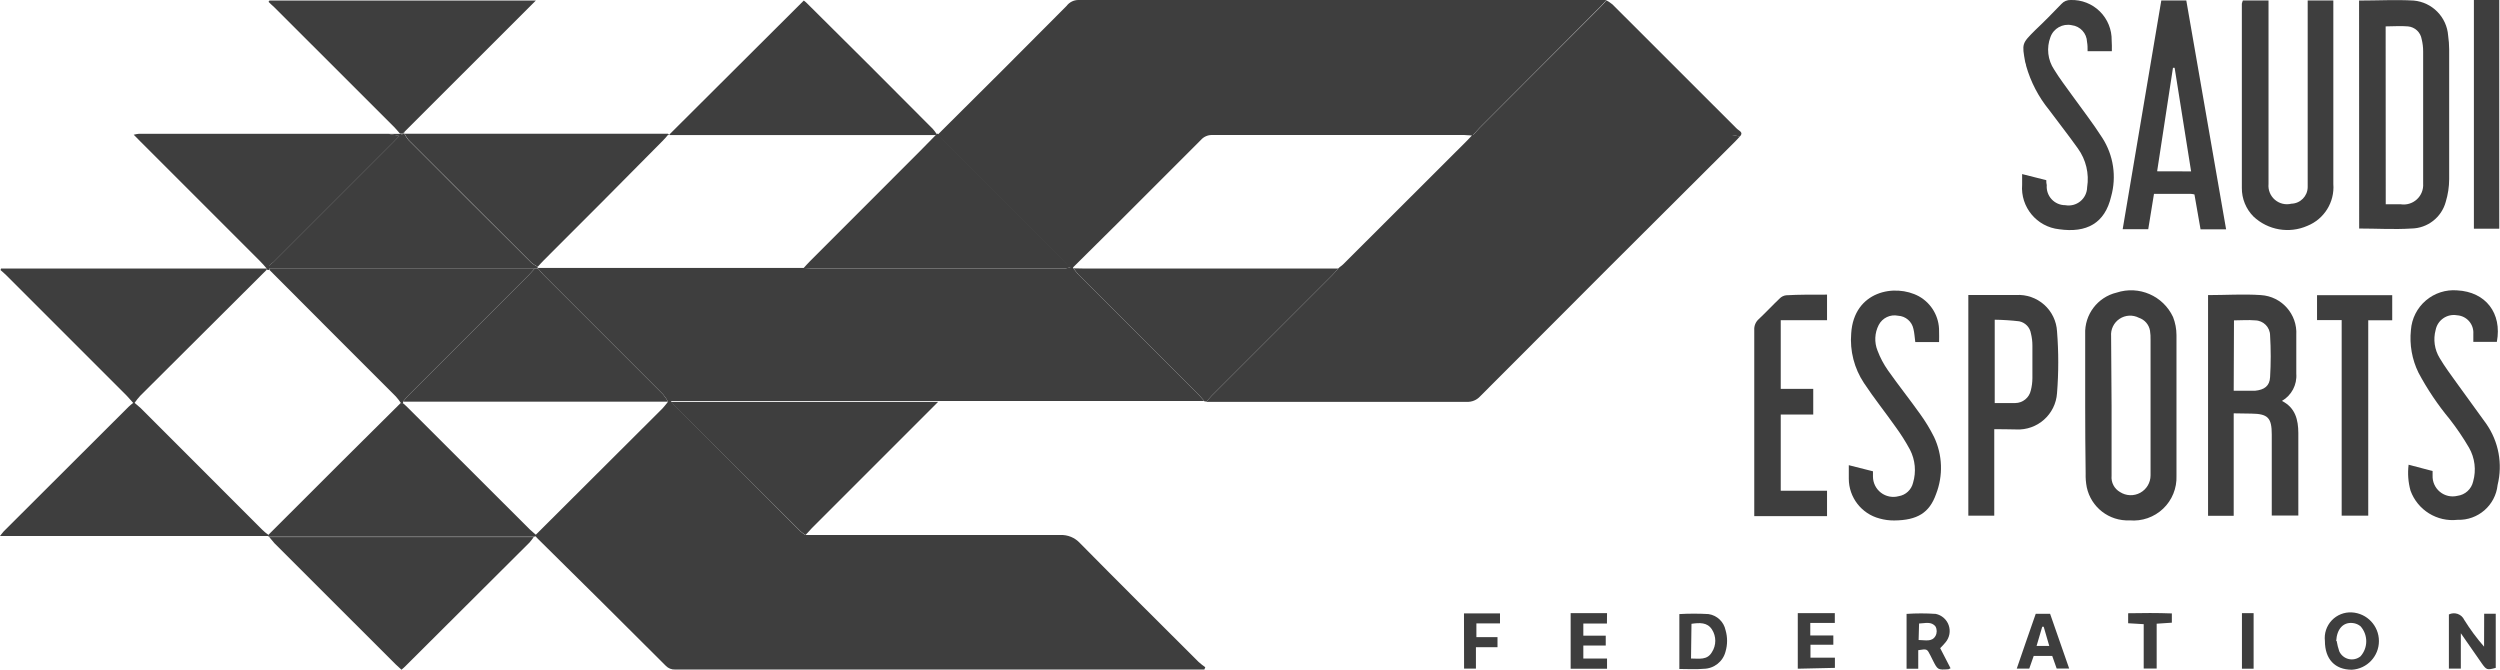
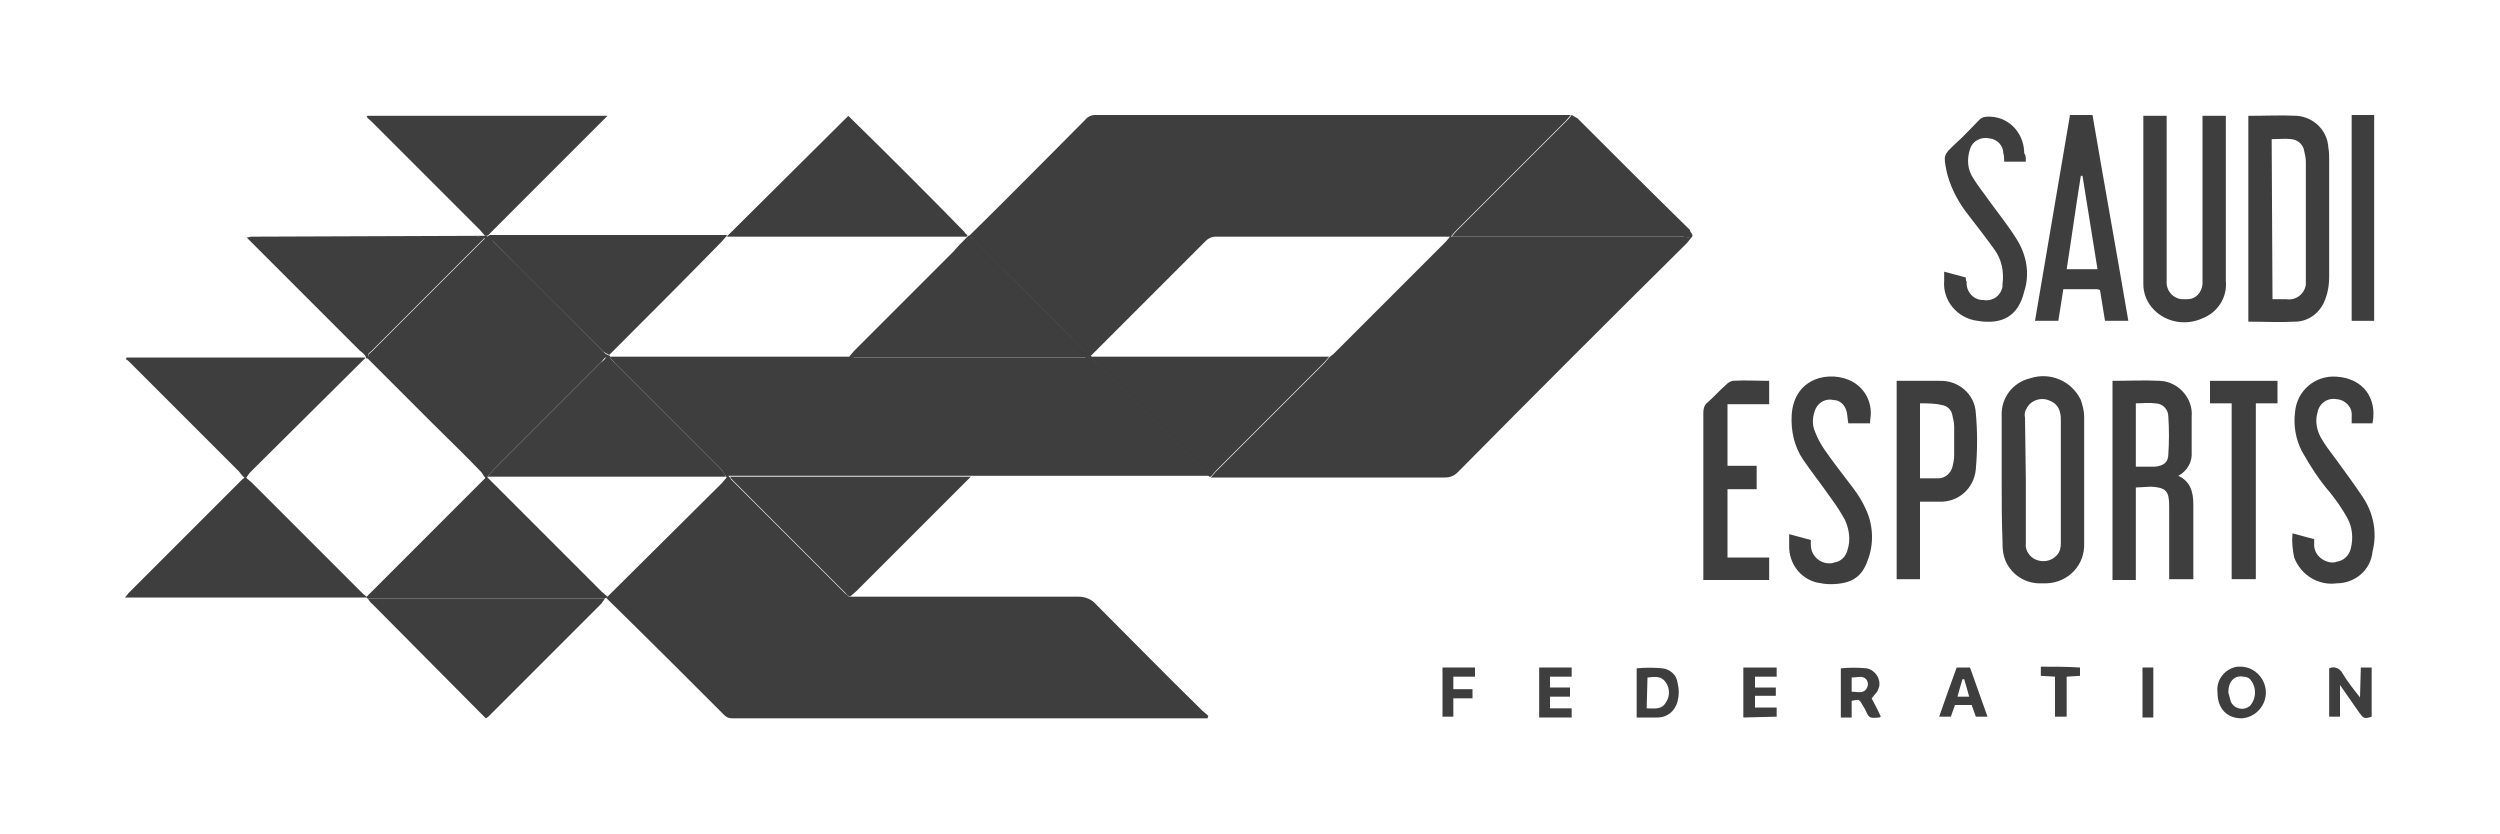
- <svg xmlns="http://www.w3.org/2000/svg" viewBox="0 0 270 72.34">
-   <defs>
-     <style>.cls-1{fill:#3e3e3e;}</style>
-   </defs>
-   <g id="Layer_2" data-name="Layer 2">
-     <g id="Layer_1-2" data-name="Layer 1">
-       <path class="cls-1" d="M187.9,14.75c-.18.18-.34.37-.52.55Q173.61,29,159.86,42.8a1.84,1.84,0,0,1-1.46.6H131.11c-.28,0-.56,0-.83,0,.2-.23.39-.47.6-.68l13-13c.22-.22.41-.45.61-.68s.39-.31.57-.49l13.38-13.36.53-.56c-.37,0-.61-.05-.85-.05q-13.6,0-27.21,0a1.58,1.58,0,0,0-1.23.55q-4.48,4.5-9,9c-1.6,1.6-3.2,3.18-4.81,4.77h-.18c-.15-.12-.31-.23-.45-.36q-6.78-6.78-13.57-13.57a5.46,5.46,0,0,1-.38-.44q7-6.94,13.9-13.89A1.6,1.6,0,0,1,116.44,0q28.23,0,56.46,0l.59,0c-.2.23-.39.47-.61.68L159.8,13.8c-.2.2-.37.42-.69.77H187A5.16,5.16,0,0,1,187.9,14.75Z" />
-       <path class="cls-1" d="M115.71,28.81h.18a.24.24,0,0,1,0,.12,7.8,7.8,0,0,0,.56.7l13,13c.21.21.4.45.6.68-.33,0-.66,0-1,0H101.32l-.58,0H73l-.55,0c.18.2.26.31.35.4L86.45,57.39a4.26,4.26,0,0,0,.53.39c.33,0,.67,0,1,0,8.84,0,17.69,0,26.53,0a2.72,2.72,0,0,1,2.12.87c4.25,4.31,8.54,8.57,12.82,12.84a7.83,7.83,0,0,0,.72.57l-.1.25H77.6c-1.56,0-3.12,0-4.69,0a1.31,1.31,0,0,1-1-.4Q65,65,58,58.1c-.06-.06-.1-.13-.15-.19a.33.33,0,0,0,0-.14L71.54,44.12c.22-.23.41-.49.61-.74a5,5,0,0,0-.54-.79Q65.16,36.13,58.7,29.68c-.21-.22-.4-.46-.6-.68v-.06H86.16c.22,0,.44,0,.66,0s.44.06.66.06q13.77,0,27.54,0A2.87,2.87,0,0,0,115.71,28.81Z" />
-       <path class="cls-1" d="M187.9,14.75a5.16,5.16,0,0,0-.94-.17H159.11c.32-.35.49-.57.69-.77L172.88.72c.22-.21.41-.45.61-.68a3.61,3.61,0,0,1,.66.44q6.73,6.71,13.46,13.45C187.81,14.13,188.35,14.29,187.9,14.75Z" />
-       <path class="cls-1" d="M42,14.46l1.18,0h.16l.08.09.06-.11h.19v0a4.25,4.25,0,0,0,.43.67q6.63,6.65,13.29,13.27a3.49,3.49,0,0,0,.67.43.2.2,0,0,1,0,.13V29h-29c-.13-.39.24-.48.42-.66q6.49-6.51,13-13l.63-.65Z" />
-       <path class="cls-1" d="M72.33,14.49,86.81.06a3.07,3.07,0,0,1,.34.29Q94,7.13,100.75,13.93a4.15,4.15,0,0,1,.39.52l-.08.14-1.09,0H73.33c-.34,0-.67,0-1,0Z" />
-       <path class="cls-1" d="M57.89,57.77a.33.33,0,0,1,0,.14l-.25.06c-.28,0-.55,0-.83,0q-13.45,0-26.9,0c-.27,0-.55,0-.83,0a.25.25,0,0,1-.12-.07.41.41,0,0,0,0-.11l8.09-8.08,6.22-6.18h.23a8.09,8.09,0,0,1,.61.56l13.1,13.08C57.43,57.38,57.67,57.57,57.89,57.77Z" />
-       <path class="cls-1" d="M29,57.78a.41.41,0,0,1,0,.11H0c.17-.21.28-.37.4-.5L13.89,43.93c.16-.16.34-.29.51-.43l.12,0c.23.2.47.38.69.59L28.28,57.17C28.5,57.39,28.73,57.58,29,57.78Z" />
-       <path class="cls-1" d="M101.06,14.59l.08-.14h.17a5.46,5.46,0,0,0,.38.44q6.78,6.8,13.57,13.57c.14.13.3.24.45.36A2.87,2.87,0,0,1,115,29q-13.77,0-27.54,0c-.22,0-.44,0-.66-.06.21-.22.4-.46.62-.67L99.3,16.38C99.89,15.79,100.47,15.19,101.06,14.59Z" />
-       <path class="cls-1" d="M42,14.46l1.15.21-.63.65q-6.51,6.49-13,13c-.18.18-.55.27-.42.66l0,.19-.33-.05a.86.86,0,0,1,0-.16c-.22-.25-.43-.51-.67-.74q-6.46-6.48-12.94-12.94l-.72-.73a4,4,0,0,1,.56-.1H42Z" />
-       <path class="cls-1" d="M28.78,29a.86.86,0,0,0,0,.16L15.13,42.76a7.64,7.64,0,0,0-.61.77l-.12,0c-.25-.27-.48-.55-.73-.81l-13-13c-.19-.19-.41-.37-.61-.55L.11,29Z" />
-       <path class="cls-1" d="M43.36,14.43H43.2c-.2-.22-.39-.46-.6-.68L29.63.79C29.42.58,29.18.4,29,.2l.1-.14H57.87L43.66,14.26l-.14.15h0Z" />
-       <path class="cls-1" d="M87,57.78a4.26,4.26,0,0,1-.53-.39L72.84,43.8c-.09-.09-.17-.2-.35-.4l.55,0h27.7l.58,0L87.67,57.05Z" />
-       <path class="cls-1" d="M29.08,58c.28,0,.56,0,.83,0q13.46,0,26.9,0c.28,0,.55,0,.83,0a5.39,5.39,0,0,1-.45.59L43.81,71.92c-.13.14-.28.26-.45.41l-.64-.59L29.64,58.67C29.43,58.45,29.27,58.2,29.08,58Z" />
-       <path class="cls-1" d="M58.08,28.81a3.49,3.49,0,0,1-.67-.43q-6.66-6.63-13.29-13.27a4.25,4.25,0,0,1-.43-.67H71.15l1,0a.5.5,0,0,0,0,.12c-.2.23-.39.47-.61.68Q65.14,21.72,58.7,28.14C58.48,28.36,58.28,28.59,58.08,28.81Z" />
-       <path class="cls-1" d="M130.1,43.36c-.2-.23-.39-.47-.6-.68l-13-13a7.8,7.8,0,0,1-.56-.7L117,29h26.61c.31,0,.62,0,.92,0-.2.23-.39.46-.61.68l-13,13c-.21.21-.4.45-.6.68Z" />
-       <path class="cls-1" d="M254.78.06c2,0,4-.11,5.89,0a4.1,4.1,0,0,1,3.73,3.79,10.81,10.81,0,0,1,.11,1.5c0,4.68,0,9.36,0,14a8.46,8.46,0,0,1-.37,2.45,3.9,3.9,0,0,1-3.71,2.88c-1.86.12-3.73,0-5.64,0Zm2.88,22h1.6a2.11,2.11,0,0,0,2.44-2.23,5.61,5.61,0,0,0,0-.58q0-6.85,0-13.7a5.36,5.36,0,0,0-.16-1.32,1.65,1.65,0,0,0-1.48-1.38c-.79-.07-1.58,0-2.41,0Z" />
-       <path class="cls-1" d="M241.24,44.64V55.71h-2.77V31.87c1.93,0,3.83-.13,5.71,0A4.08,4.08,0,0,1,248,36.18c0,1.39,0,2.79,0,4.18a3.12,3.12,0,0,1-1.55,2.94c1.46.74,1.76,2.05,1.77,3.46,0,3,0,5.91,0,8.92h-2.87v-.76c0-2.68,0-5.35,0-8,0-1.8-.42-2.23-2.2-2.25Zm0-2.44h1.48c.28,0,.56,0,.83,0,1-.1,1.57-.51,1.62-1.47a37.52,37.52,0,0,0,0-4.5,1.64,1.64,0,0,0-1.62-1.63c-.74-.07-1.49,0-2.28,0Z" />
-       <path class="cls-1" d="M225.2,43.78c0-2.57,0-5.13,0-7.69a4.43,4.43,0,0,1,3.4-4.49,5,5,0,0,1,6.09,2.64,5.4,5.4,0,0,1,.37,1.95c0,5.06,0,10.13,0,15.2A4.65,4.65,0,0,1,230,56.2a4.52,4.52,0,0,1-4.63-3.58,6.72,6.72,0,0,1-.12-1.49Q225.2,47.46,225.2,43.78Zm2.85,0c0,2.54,0,5.07,0,7.61a1.82,1.82,0,0,0,.91,1.75,2.14,2.14,0,0,0,3.3-1.8c0-.17,0-.34,0-.5V36.71a5.6,5.6,0,0,0-.06-1A1.78,1.78,0,0,0,231,34.32a2.06,2.06,0,0,0-3,2Z" />
-       <path class="cls-1" d="M242.23.05H245V19.87A2,2,0,0,0,247.47,22a1.81,1.81,0,0,0,1.76-1.78c0-.25,0-.5,0-.75q0-9.24,0-18.47V.05H252c0,.19,0,.35,0,.51q0,9.66,0,19.31a4.5,4.5,0,0,1-2.8,4.52,5.35,5.35,0,0,1-5.82-1,4.32,4.32,0,0,1-1.26-3.09c0-6.64,0-13.27,0-19.9A2,2,0,0,1,242.23.05Z" />
-       <path class="cls-1" d="M237,21a2,2,0,0,0-.37-.06h-4c-.2,1.26-.41,2.51-.62,3.81h-2.76q2.08-12.37,4.17-24.7h2.7q2.14,12.32,4.3,24.72c-.24,0-.4,0-.56,0h-2.2Zm-.36-2.49c-.61-3.79-1.19-7.49-1.78-11.19h-.18c-.57,3.7-1.14,7.41-1.71,11.18Z" />
-       <path class="cls-1" d="M215.38,46.35v9.34h-2.8V31.86c.22,0,.44,0,.65,0,1.51,0,3,0,4.52,0a4.17,4.17,0,0,1,4.41,3.93,42.31,42.31,0,0,1,0,6.66,4.21,4.21,0,0,1-4.42,3.93C217,46.37,216.24,46.35,215.38,46.35Zm.05-11.82v9c.77,0,1.49,0,2.21,0a1.74,1.74,0,0,0,1.69-1.37,5.37,5.37,0,0,0,.17-1.32q0-1.76,0-3.51a5.36,5.36,0,0,0-.16-1.32,1.6,1.6,0,0,0-1.27-1.31A25.43,25.43,0,0,0,215.43,34.53Z" />
-       <path class="cls-1" d="M209.42,36.94h-2.57c-.07-.5-.09-1-.2-1.42A1.78,1.78,0,0,0,205,34.1a1.92,1.92,0,0,0-2.1,1,3.33,3.33,0,0,0-.13,2.76A9.6,9.6,0,0,0,203.9,40c1.12,1.59,2.34,3.12,3.47,4.71a17.57,17.57,0,0,1,1.51,2.49,7.79,7.79,0,0,1,.21,6.17c-.71,2-2,2.82-4.52,2.84A5.6,5.6,0,0,1,203,56a4.45,4.45,0,0,1-3.33-4.3c0-.44,0-.89,0-1.46l2.61.66c0,.24,0,.4,0,.57a2.2,2.2,0,0,0,2.77,2.12,1.91,1.91,0,0,0,1.56-1.45,4.8,4.8,0,0,0-.33-3.57,21.33,21.33,0,0,0-1.56-2.47c-1.12-1.59-2.34-3.11-3.41-4.73A8.43,8.43,0,0,1,199.93,36c.29-4.57,4.73-5.4,7.31-4a4.25,4.25,0,0,1,2.18,3.79C209.44,36.14,209.42,36.53,209.42,36.94Z" />
-       <path class="cls-1" d="M260.13,50.19l2.59.68c0,.2,0,.33,0,.47a2.17,2.17,0,0,0,2.68,2.21A2,2,0,0,0,267.1,52a4.75,4.75,0,0,0-.44-3.64,27.68,27.68,0,0,0-2.1-3.1,29.9,29.9,0,0,1-3.36-5,8.46,8.46,0,0,1-.82-4.62,4.63,4.63,0,0,1,5-4.28c3.07.16,4.86,2.46,4.28,5.56h-2.54c0-.29,0-.58,0-.87a1.88,1.88,0,0,0-1.76-2,2,2,0,0,0-2.31,1.58,3.87,3.87,0,0,0,.44,3.05c.54.91,1.17,1.76,1.79,2.62,1.07,1.49,2.18,3,3.23,4.46a8.14,8.14,0,0,1,1.23,6.62,4.2,4.2,0,0,1-4.32,3.76A4.83,4.83,0,0,1,260.34,53,7.11,7.11,0,0,1,260.13,50.19Z" />
-       <path class="cls-1" d="M228.08,5.53h-2.62c0-.36,0-.69-.06-1a1.88,1.88,0,0,0-1.66-1.81A2,2,0,0,0,221.45,4a3.85,3.85,0,0,0,.4,3.52c.58.95,1.26,1.83,1.91,2.74,1.1,1.54,2.25,3,3.29,4.63a7.82,7.82,0,0,1,.95,6.34c-.68,2.89-2.65,3.95-5.61,3.53a4.49,4.49,0,0,1-4-4.82V18.8l2.61.66c0,.2,0,.36.05.53a2,2,0,0,0,2,2.17,2,2,0,0,0,2.36-1.93,5.64,5.64,0,0,0-1-4.2c-1-1.41-2.07-2.76-3.1-4.15a13.26,13.26,0,0,1-2.49-4.78c0-.13-.07-.26-.1-.4-.36-2-.36-2,1.08-3.44,1-.94,1.91-1.88,2.84-2.84a1.28,1.28,0,0,1,1-.42,4.29,4.29,0,0,1,4.42,4.37C228.09,4.73,228.08,5.09,228.08,5.53Z" />
-       <path class="cls-1" d="M197.32,31.82v2.76h-5V42h3.51v2.77h-3.51V53h5v2.74h-7.86c0-.22,0-.46,0-.71,0-6.46,0-12.92,0-19.39a1.45,1.45,0,0,1,.48-1.17c.77-.72,1.49-1.5,2.26-2.23a1.17,1.17,0,0,1,.7-.35C194.29,31.81,195.77,31.82,197.32,31.82Z" />
-       <path class="cls-1" d="M252.9,34.57h-2.66V31.88h8.12v2.71h-2.59v21.1H252.9Z" />
-       <path class="cls-1" d="M267.18,0h2.74v24.7h-2.74Z" />
-       <path class="cls-1" d="M268.29,66.28h1.25v5.85c-.93.25-1,.23-1.51-.49l-2.26-3.25v3.82h-1.29c0-2,0-3.92,0-5.85a1.23,1.23,0,0,1,1.66.59,22.45,22.45,0,0,0,2.14,2.89Z" />
-       <path class="cls-1" d="M254,72.33c-1.83,0-2.91-1.15-2.91-3.1A2.77,2.77,0,0,1,254,66.14a3.1,3.1,0,0,1,0,6.19Zm-1.64-3.1a6.94,6.94,0,0,0,.28,1.11,1.49,1.49,0,0,0,2.3.54,2.44,2.44,0,0,0,0-3.24,1.55,1.55,0,0,0-.82-.35C253.06,67.16,252.38,67.94,252.31,69.23Z" />
-       <path class="cls-1" d="M209.54,70c.39.76.75,1.47,1.12,2.17l-.22.11c-1.17.08-1.17.07-1.71-1-.08-.17-.17-.35-.26-.52-.35-.69-.35-.69-1.3-.54v2h-1.26V66.3a23.61,23.61,0,0,1,3.15,0,1.89,1.89,0,0,1,1.06,3.07A7.94,7.94,0,0,1,209.54,70Zm-2.33-.88c.71,0,1.44.25,1.83-.45a1.07,1.07,0,0,0,0-1c-.45-.59-1.14-.35-1.78-.33Z" />
-       <path class="cls-1" d="M181.37,72.25V66.32a27.5,27.5,0,0,1,3.15,0,2.21,2.21,0,0,1,1.84,1.74,4.09,4.09,0,0,1,0,2.3A2.47,2.47,0,0,1,184,72.23C183.17,72.31,182.3,72.25,181.37,72.25Zm1.26-1.13c.88,0,1.75.2,2.26-.69a2.26,2.26,0,0,0,0-2.45c-.51-.79-1.34-.73-2.21-.61Z" />
-       <path class="cls-1" d="M173.55,67.34H171v1.31h2.42v1.07H171v1.4h2.56v1.1h-3.93v-6h3.93Z" />
-       <path class="cls-1" d="M194.16,72.22v-6h4v1.06h-2.65v1.35H198v1h-2.47v1.4h2.64v1.1Z" />
-       <path class="cls-1" d="M223.47,72.2h-1.35l-.48-1.36h-2l-.48,1.37h-1.35c.69-2,1.37-4,2.05-5.92h1.55C222.09,68.22,222.76,70.17,223.47,72.2Zm-2.75-4.51-.16,0c-.2.67-.39,1.34-.61,2.07h1.37C221.1,69,220.91,68.37,220.72,67.69Z" />
-       <path class="cls-1" d="M158.11,66.25H162v1.08h-2.55v1.48h2.28V69.9h-2.33v2.31h-1.28Z" />
-       <path class="cls-1" d="M234.56,66.25v1l-1.64.11V72.2h-1.4V67.41l-1.68-.1V66.23C231.41,66.2,233,66.19,234.56,66.25Z" />
-       <path class="cls-1" d="M243.39,72.22h-1.26v-6h1.26Z" />
-       <path class="cls-1" d="M72.17,14.6a.5.5,0,0,1,0-.12h.18v0Z" />
-       <path class="cls-1" d="M43.52,14.41l.14-.15a.41.41,0,0,0,0,.16Z" />
-       <path class="cls-1" d="M57.75,29h.35c.2.22.39.46.6.68q6.45,6.45,12.91,12.91a5,5,0,0,1,.54.79H43.53c.2-.23.37-.48.59-.69l13-13C57.35,29.46,57.54,29.22,57.75,29Z" />
-       <path class="cls-1" d="M43.53,43.38l0,.15h-.23a6.4,6.4,0,0,0-.55-.71q-3.06-3.08-6.14-6.14l-7.48-7.5,0-.19H57.75c-.21.23-.4.47-.61.68l-13,13C43.9,42.9,43.73,43.15,43.53,43.38Z" />
-       <path class="cls-1" d="M43.36,14.43l.14,0-.06.11Z" />
+ <svg xmlns="http://www.w3.org/2000/svg" version="1.1" id="Layer_1" x="0px" y="0px" viewBox="0 0 300 100" style="enable-background:new 0 0 300 100;" xml:space="preserve">
+   <style type="text/css">
+ 	.st0{fill:#3E3E3E;}
+ </style>
+   <g id="Layer_2_1_">
+     <g id="Layer_1-2">
+       <path class="st0" d="M202.9,28.6c-0.2,0.2-0.3,0.4-0.5,0.6c-9.2,9.1-18.4,18.3-27.5,27.5c-0.4,0.4-0.9,0.6-1.5,0.6h-27.3    c-0.3,0-0.6,0-0.8,0c0.2-0.2,0.4-0.5,0.6-0.7l13-13c0.2-0.2,0.4-0.5,0.6-0.7s0.4-0.3,0.6-0.5L173.5,29l0.5-0.6c-0.4,0-0.6,0-0.9,0    c-9.1,0-18.1,0-27.2,0c-0.5,0-0.9,0.2-1.2,0.5c-3,3-6,6-9,9c-1.6,1.6-3.2,3.2-4.8,4.8h-0.2c-0.2-0.1-0.3-0.2-0.4-0.4    c-4.5-4.5-9-9-13.6-13.6c-0.1-0.1-0.3-0.3-0.4-0.4c4.7-4.6,9.3-9.3,13.9-13.9c0.3-0.4,0.8-0.6,1.2-0.6c18.8,0,37.6,0,56.5,0h0.6    c-0.2,0.2-0.4,0.5-0.6,0.7l-13.1,13.1c-0.2,0.2-0.4,0.4-0.7,0.8H202C202.3,28.4,202.6,28.5,202.9,28.6z" />
+       <path class="st0" d="M130.7,42.6h0.2c0,0,0,0.1,0,0.1c0.2,0.2,0.4,0.5,0.6,0.7l13,13c0.2,0.2,0.4,0.5,0.6,0.7c-0.3,0-0.7,0-1,0    h-27.7h-0.6H88h-0.6c0.2,0.2,0.3,0.3,0.3,0.4l13.7,13.7c0.2,0.1,0.3,0.3,0.5,0.4c0.3,0,0.7,0,1,0c8.8,0,17.7,0,26.5,0    c0.8,0,1.6,0.3,2.1,0.9c4.3,4.3,8.5,8.6,12.8,12.8c0.2,0.2,0.5,0.4,0.7,0.6l-0.1,0.3H92.6c-1.6,0-3.1,0-4.7,0    c-0.4,0-0.7-0.1-1-0.4c-4.6-4.6-9.2-9.2-13.9-13.8c-0.1-0.1-0.1-0.1-0.2-0.2c0,0,0-0.1,0-0.1L86.6,58c0.2-0.2,0.4-0.5,0.6-0.7    c-0.2-0.3-0.3-0.5-0.5-0.8c-4.3-4.3-8.6-8.6-12.9-12.9c-0.2-0.2-0.4-0.5-0.6-0.7v-0.1h28.1c0.2,0,0.4,0,0.7,0s0.4,0.1,0.7,0.1    c9.2,0,18.4,0,27.5,0C130.3,42.8,130.5,42.7,130.7,42.6z" />
+       <path class="st0" d="M202.9,28.6c-0.3-0.1-0.6-0.1-0.9-0.2h-27.8c0.3-0.4,0.5-0.6,0.7-0.8l13.1-13.1c0.2-0.2,0.4-0.4,0.6-0.7    c0.2,0.1,0.5,0.3,0.7,0.4c4.5,4.5,9,9,13.5,13.4C202.8,28,203.4,28.1,202.9,28.6z" />
+       <path class="st0" d="M57,28.3h1.2h0.2l0.1,0.1l0.1-0.1h0.2l0,0c0.1,0.2,0.3,0.5,0.4,0.7c4.4,4.4,8.9,8.9,13.3,13.3    c0.2,0.2,0.4,0.3,0.7,0.4c0,0,0,0.1,0,0.1v0.1h-29c-0.1-0.4,0.2-0.5,0.4-0.7c4.3-4.3,8.7-8.7,13-13l0.6-0.6L57,28.3z" />
+       <path class="st0" d="M87.3,28.3l14.5-14.4c0.1,0.1,0.2,0.2,0.3,0.3c4.6,4.5,9.1,9,13.6,13.6c0.1,0.2,0.3,0.3,0.4,0.5l-0.1,0.1H115    H88.3c-0.3,0-0.7,0-1,0V28.3z" />
+       <path class="st0" d="M72.9,71.6c0,0,0,0.1,0,0.1l-0.3,0.1c-0.3,0-0.5,0-0.8,0c-9,0-17.9,0-26.9,0c-0.3,0-0.5,0-0.8,0    c0,0-0.1,0-0.1-0.1c0,0,0-0.1,0-0.1l8.1-8.1l6.2-6.2h0.2c0.2,0.2,0.4,0.4,0.6,0.6L72.2,71C72.4,71.2,72.7,71.4,72.9,71.6z" />
+       <path class="st0" d="M44,71.6c0,0,0,0.1,0,0.1H15c0.2-0.2,0.3-0.4,0.4-0.5l13.5-13.5c0.2-0.2,0.3-0.3,0.5-0.4h0.1    c0.2,0.2,0.5,0.4,0.7,0.6L43.3,71C43.5,71.2,43.7,71.4,44,71.6z" />
+       <path class="st0" d="M116.1,28.4l0.1-0.1h0.2c0.1,0.2,0.2,0.3,0.4,0.4c4.5,4.5,9,9.1,13.6,13.6c0.1,0.1,0.3,0.2,0.4,0.4    c-0.2,0.1-0.5,0.2-0.7,0.2c-9.2,0-18.4,0-27.5,0c-0.2,0-0.4,0-0.7-0.1c0.2-0.2,0.4-0.5,0.6-0.7l11.9-11.9    C114.9,29.6,115.5,29,116.1,28.4z" />
+       <path class="st0" d="M57,28.3l1.2,0.2l-0.6,0.6c-4.3,4.3-8.7,8.7-13,13c-0.2,0.2-0.5,0.3-0.4,0.7V43l-0.3,0c0-0.1,0-0.1,0-0.2    c-0.2-0.3-0.4-0.5-0.7-0.7c-4.3-4.3-8.6-8.6-12.9-12.9l-0.7-0.7c0.2,0,0.4-0.1,0.6-0.1L57,28.3L57,28.3z" />
+       <path class="st0" d="M43.8,42.8c0,0.1,0,0.1,0,0.2L30.1,56.6c-0.2,0.2-0.4,0.5-0.6,0.8h-0.1c-0.3-0.3-0.5-0.5-0.7-0.8l-13-13    c-0.2-0.2-0.4-0.4-0.6-0.5l0.1-0.2H43.8z" />
+       <path class="st0" d="M58.4,28.3h-0.2c-0.2-0.2-0.4-0.5-0.6-0.7l-13-13c-0.2-0.2-0.5-0.4-0.6-0.6l0.1-0.1h28.8L58.7,28.1l-0.1,0.1    l0,0L58.4,28.3z" />
+       <path class="st0" d="M102,71.6c-0.2-0.1-0.4-0.2-0.5-0.4L87.9,57.6c-0.1-0.1-0.2-0.2-0.3-0.4h0.6h27.7h0.6l-13.7,13.7L102,71.6z" />
+       <path class="st0" d="M44.1,71.8c0.3,0,0.6,0,0.8,0c9,0,17.9,0,26.9,0c0.3,0,0.6,0,0.8,0c-0.1,0.2-0.3,0.4-0.4,0.6L58.8,85.8    c-0.1,0.1-0.3,0.3-0.5,0.4l-0.6-0.6L44.7,72.5C44.4,72.3,44.3,72,44.1,71.8z" />
+       <path class="st0" d="M73.1,42.6c-0.2-0.1-0.5-0.3-0.7-0.4c-4.4-4.4-8.9-8.8-13.3-13.3c-0.2-0.2-0.3-0.4-0.4-0.7h27.5h1    c0,0,0,0.1,0,0.1c-0.2,0.2-0.4,0.5-0.6,0.7C82.3,33.4,78,37.7,73.7,42C73.5,42.2,73.3,42.4,73.1,42.6z" />
+       <path class="st0" d="M145.1,57.2c-0.2-0.2-0.4-0.5-0.6-0.7l-13-13c-0.2-0.2-0.4-0.5-0.6-0.7l1.1,0h26.6c0.3,0,0.6,0,0.9,0    c-0.2,0.2-0.4,0.5-0.6,0.7l-13,13c-0.2,0.2-0.4,0.5-0.6,0.7H145.1z" />
+       <path class="st0" d="M269.8,13.9c2,0,4-0.1,5.9,0c2,0.2,3.6,1.8,3.7,3.8c0.1,0.5,0.1,1,0.1,1.5c0,4.7,0,9.4,0,14    c0,0.8-0.1,1.7-0.4,2.5c-0.5,1.7-2,2.9-3.7,2.9c-1.9,0.1-3.7,0-5.6,0L269.8,13.9z M272.7,35.9h1.6c1.2,0.2,2.2-0.6,2.4-1.7    c0-0.2,0-0.3,0-0.5c0-0.2,0-0.4,0-0.6c0-4.6,0-9.1,0-13.7c0-0.4-0.1-0.9-0.2-1.3c-0.1-0.7-0.7-1.3-1.5-1.4c-0.8-0.1-1.6,0-2.4,0    L272.7,35.9z" />
+       <path class="st0" d="M256.3,58.5v11.1h-2.8V45.7c1.9,0,3.8-0.1,5.7,0c2.2,0.1,4,2.1,3.8,4.3c0,1.4,0,2.8,0,4.2    c0.1,1.2-0.5,2.3-1.6,2.9c1.5,0.7,1.8,2,1.8,3.5c0,3,0,5.9,0,8.9h-2.9v-0.8c0-2.7,0-5.3,0-8c0-1.8-0.4-2.2-2.2-2.3L256.3,58.5z     M256.3,56h1.5c0.3,0,0.6,0,0.8,0c1-0.1,1.6-0.5,1.6-1.5c0.1-1.5,0.1-3,0-4.5c0-0.9-0.7-1.6-1.6-1.6c-0.7-0.1-1.5,0-2.3,0    L256.3,56z" />
+       <path class="st0" d="M240.2,57.6c0-2.6,0-5.1,0-7.7c-0.1-2.1,1.3-4,3.4-4.5c2.4-0.8,5,0.3,6.1,2.6c0.2,0.6,0.4,1.3,0.4,2    c0,5.1,0,10.1,0,15.2c0.1,2.6-1.9,4.7-4.5,4.8c-0.2,0-0.4,0-0.6,0c-2.2,0.1-4.2-1.4-4.6-3.6c-0.1-0.5-0.1-1-0.1-1.5    C240.2,62.5,240.2,60.1,240.2,57.6z M243.1,57.6c0,2.5,0,5.1,0,7.6c-0.1,0.7,0.3,1.4,0.9,1.8c1,0.6,2.3,0.4,3-0.6    c0.2-0.3,0.3-0.7,0.3-1.2c0-0.2,0-0.3,0-0.5V50.5c0-0.3,0-0.7-0.1-1c-0.1-0.6-0.6-1.2-1.2-1.4c-1-0.5-2.3-0.1-2.8,0.9    c-0.2,0.3-0.3,0.7-0.2,1.1L243.1,57.6z" />
+       <path class="st0" d="M257.2,13.9h2.8v19.8c-0.1,1.1,0.7,2.1,1.8,2.2c0.2,0,0.4,0,0.7,0c1,0,1.7-0.8,1.8-1.8c0-0.3,0-0.5,0-0.8    c0-6.2,0-12.3,0-18.5v-0.9h2.8c0,0.2,0,0.4,0,0.5c0,6.4,0,12.9,0,19.3c0.2,2-1,3.8-2.8,4.5c-2,0.9-4.3,0.5-5.8-1    c-0.8-0.8-1.3-1.9-1.3-3.1c0-6.6,0-13.3,0-19.9C257.2,14.1,257.2,14,257.2,13.9z" />
+       <path class="st0" d="M252,34.8c-0.1,0-0.2-0.1-0.4-0.1h-4c-0.2,1.3-0.4,2.5-0.6,3.8h-2.8c1.4-8.2,2.8-16.5,4.2-24.7h2.7    c1.4,8.2,2.9,16.5,4.3,24.7c-0.2,0-0.4,0-0.6,0h-2.2L252,34.8z M251.7,32.3c-0.6-3.8-1.2-7.5-1.8-11.2h-0.2    c-0.6,3.7-1.1,7.4-1.7,11.2L251.7,32.3z" />
+       <path class="st0" d="M230.4,60.2v9.3h-2.8V45.7c0.2,0,0.4,0,0.6,0c1.5,0,3,0,4.5,0c2.3-0.1,4.3,1.6,4.4,3.9c0,0,0,0,0,0    c0.2,2.2,0.2,4.4,0,6.7c-0.2,2.3-2.1,4-4.4,3.9C232,60.2,231.3,60.2,230.4,60.2z M230.4,48.4v9c0.8,0,1.5,0,2.2,0    c0.8,0,1.5-0.6,1.7-1.4c0.1-0.4,0.2-0.9,0.2-1.3c0-1.2,0-2.3,0-3.5c0-0.4-0.1-0.9-0.2-1.3c-0.1-0.7-0.6-1.2-1.3-1.3    C232.2,48.4,231.3,48.4,230.4,48.4L230.4,48.4z" />
+       <path class="st0" d="M224.4,50.8h-2.6c-0.1-0.5-0.1-1-0.2-1.4c-0.2-0.8-0.8-1.4-1.6-1.4c-0.8-0.2-1.7,0.2-2.1,1    c-0.4,0.9-0.5,1.9-0.1,2.8c0.3,0.8,0.7,1.5,1.1,2.1c1.1,1.6,2.3,3.1,3.5,4.7c0.6,0.8,1.1,1.6,1.5,2.5c0.9,1.9,1,4.2,0.2,6.2    c-0.7,2-2,2.8-4.5,2.8c-0.5,0-1.1-0.1-1.6-0.2c-2-0.5-3.3-2.3-3.3-4.3c0-0.4,0-0.9,0-1.5l2.6,0.7c0,0.2,0,0.4,0,0.6    c0,1.2,1,2.2,2.2,2.2c0.2,0,0.4,0,0.6-0.1c0.8-0.1,1.4-0.7,1.6-1.5c0.4-1.2,0.2-2.5-0.3-3.6c-0.5-0.9-1-1.7-1.6-2.5    c-1.1-1.6-2.3-3.1-3.4-4.7c-1.1-1.6-1.5-3.5-1.4-5.4c0.3-4.6,4.7-5.4,7.3-4c1.4,0.8,2.2,2.2,2.2,3.8    C224.5,50,224.4,50.4,224.4,50.8z" />
+       <path class="st0" d="M275.1,64l2.6,0.7c0,0.2,0,0.3,0,0.5c-0.1,1.2,0.9,2.2,2.1,2.3c0.2,0,0.4,0,0.6-0.1c0.8-0.1,1.5-0.7,1.7-1.6    c0.3-1.2,0.2-2.5-0.4-3.6c-0.6-1.1-1.3-2.1-2.1-3.1c-1.3-1.5-2.4-3.2-3.4-5c-0.7-1.4-1-3-0.8-4.6c0.2-2.6,2.4-4.5,5-4.3    c0,0,0,0,0,0c3.1,0.2,4.9,2.5,4.3,5.6h-2.5c0-0.3,0-0.6,0-0.9c0.1-1-0.7-1.9-1.8-2c0,0,0,0,0,0c-1.1-0.2-2.1,0.5-2.3,1.6    c-0.3,1-0.1,2.1,0.4,3c0.5,0.9,1.2,1.8,1.8,2.6c1.1,1.5,2.2,3,3.2,4.5c1.3,1.9,1.8,4.3,1.2,6.6c-0.2,2.2-2.1,3.8-4.3,3.8    c-2.2,0.3-4.3-1-5.1-3.1C275.1,65.9,275,65,275.1,64z" />
+       <path class="st0" d="M243.1,19.4h-2.6c0-0.4,0-0.7-0.1-1c0-0.9-0.7-1.7-1.7-1.8c-1-0.2-2,0.3-2.3,1.3c-0.4,1.2-0.3,2.5,0.4,3.5    c0.6,1,1.3,1.8,1.9,2.7c1.1,1.5,2.3,3,3.3,4.6c1.2,1.9,1.6,4.2,0.9,6.3c-0.7,2.9-2.6,4-5.6,3.5c-2.4-0.3-4.2-2.4-4-4.8v-1.1    l2.6,0.7c0,0.2,0,0.4,0.1,0.5c-0.1,1.1,0.7,2.1,1.8,2.2c0.1,0,0.1,0,0.2,0c1.1,0.2,2.1-0.5,2.3-1.6c0-0.1,0-0.2,0-0.3    c0.2-1.5-0.1-3-1-4.2c-1-1.4-2.1-2.8-3.1-4.1c-1.1-1.4-2-3-2.5-4.8c0-0.1-0.1-0.3-0.1-0.4c-0.4-2-0.4-2,1.1-3.4    c1-0.9,1.9-1.9,2.8-2.8c0.3-0.3,0.6-0.4,1-0.4c2.4-0.1,4.3,1.8,4.4,4.2c0,0.1,0,0.1,0,0.2C243.1,18.6,243.1,18.9,243.1,19.4z" />
+       <path class="st0" d="M212.3,45.7v2.8h-5v7.4h3.5v2.8h-3.5v8.2h5v2.7h-7.9c0-0.2,0-0.5,0-0.7c0-6.5,0-12.9,0-19.4    c0-0.4,0.1-0.9,0.5-1.2c0.8-0.7,1.5-1.5,2.3-2.2c0.2-0.2,0.4-0.3,0.7-0.4C209.3,45.6,210.8,45.7,212.3,45.7z" />
+       <path class="st0" d="M267.9,48.4h-2.7v-2.7h8.1v2.7h-2.6v21.1h-2.9V48.4z" />
+       <path class="st0" d="M282.2,13.8h2.7v24.7h-2.7V13.8z" />
+       <path class="st0" d="M283.3,80.1h1.3V86c-0.9,0.3-1,0.2-1.5-0.5l-2.3-3.3V86h-1.3c0-2,0-3.9,0-5.8c0.6-0.3,1.3,0,1.6,0.6    c0,0,0,0,0,0c0.6,1,1.4,2,2.1,2.9L283.3,80.1z" />
+       <path class="st0" d="M269,86.2c-1.8,0-2.9-1.2-2.9-3.1c-0.2-1.5,0.9-2.9,2.4-3.1c0.2,0,0.3,0,0.5,0c1.7,0.1,3,1.6,2.9,3.3    C271.8,84.8,270.6,86.1,269,86.2z M267.4,83.1c0.1,0.4,0.2,0.7,0.3,1.1c0.3,0.7,1.2,1.1,2,0.7c0.1-0.1,0.2-0.1,0.3-0.2    c0.8-0.9,0.8-2.3,0-3.2c-0.2-0.2-0.5-0.3-0.8-0.3C268.1,81,267.4,81.8,267.4,83.1L267.4,83.1z" />
+       <path class="st0" d="M224.6,83.8c0.4,0.8,0.8,1.5,1.1,2.2l-0.2,0.1c-1.2,0.1-1.2,0.1-1.7-1c-0.1-0.2-0.2-0.3-0.3-0.5    c-0.4-0.7-0.4-0.7-1.3-0.5v2h-1.3v-5.9c1-0.1,2.1-0.1,3.1,0c1,0.2,1.7,1.2,1.5,2.2c-0.1,0.3-0.2,0.6-0.4,0.8    C224.9,83.4,224.8,83.6,224.6,83.8z M222.2,83c0.7,0,1.4,0.3,1.8-0.4c0.2-0.3,0.2-0.7,0-1c-0.4-0.6-1.1-0.3-1.8-0.3L222.2,83z" />
+       <path class="st0" d="M196.4,86.1v-5.9c1-0.1,2.1-0.1,3.1,0c0.9,0.1,1.7,0.8,1.8,1.7c0.2,0.8,0.2,1.5,0,2.3    c-0.3,1.1-1.2,1.9-2.4,1.9C198.2,86.1,197.3,86.1,196.4,86.1z M197.6,85c0.9,0,1.8,0.2,2.3-0.7c0.5-0.7,0.5-1.7,0-2.4    c-0.5-0.8-1.3-0.7-2.2-0.6L197.6,85z" />
+       <path class="st0" d="M188.6,81.2H186v1.3h2.4v1.1H186V85h2.6v1.1h-3.9v-6h3.9L188.6,81.2z" />
+       <path class="st0" d="M209.2,86.1v-6h4v1.1h-2.6v1.3h2.5v1h-2.5v1.4h2.6V86L209.2,86.1z" />
+       <path class="st0" d="M238.5,86h-1.4l-0.5-1.4h-2l-0.5,1.4h-1.4c0.7-2,1.4-4,2.1-5.9h1.6C237.1,82.1,237.8,84,238.5,86z     M235.7,81.5h-0.2c-0.2,0.7-0.4,1.3-0.6,2.1h1.4C236.1,82.8,235.9,82.2,235.7,81.5z" />
+       <path class="st0" d="M173.1,80.1h3.9v1.1h-2.6v1.5h2.3v1.1h-2.3V86h-1.3L173.1,80.1z" />
+       <path class="st0" d="M249.6,80.1v1l-1.6,0.1V86h-1.4v-4.8l-1.7-0.1v-1.1C246.4,80,248,80,249.6,80.1z" />
+       <path class="st0" d="M258.4,86.1h-1.3v-6h1.3V86.1z" />
+       <path class="st0" d="M87.2,28.4c0,0,0-0.1,0-0.1h0.2l0,0L87.2,28.4z" />
+       <path class="st0" d="M58.5,28.2l0.1-0.1c0,0.1,0,0.1,0,0.2L58.5,28.2z" />
+       <path class="st0" d="M72.8,42.8h0.3c0.2,0.2,0.4,0.5,0.6,0.7c4.3,4.3,8.6,8.6,12.9,12.9c0.2,0.2,0.4,0.5,0.5,0.8H58.5    c0.2-0.2,0.4-0.5,0.6-0.7l13-13C72.4,43.3,72.6,43.1,72.8,42.8z" />
+       <path class="st0" d="M58.5,57.2v0.2h-0.2c-0.2-0.2-0.4-0.5-0.5-0.7c-2-2.1-4.1-4.1-6.1-6.1L44.1,43v-0.2h28.6    c-0.2,0.2-0.4,0.5-0.6,0.7l-13,13C58.9,56.7,58.7,57,58.5,57.2z" />
+       <path class="st0" d="M58.4,28.3h0.1l-0.1,0.1L58.4,28.3z" />
    </g>
  </g>
</svg>
